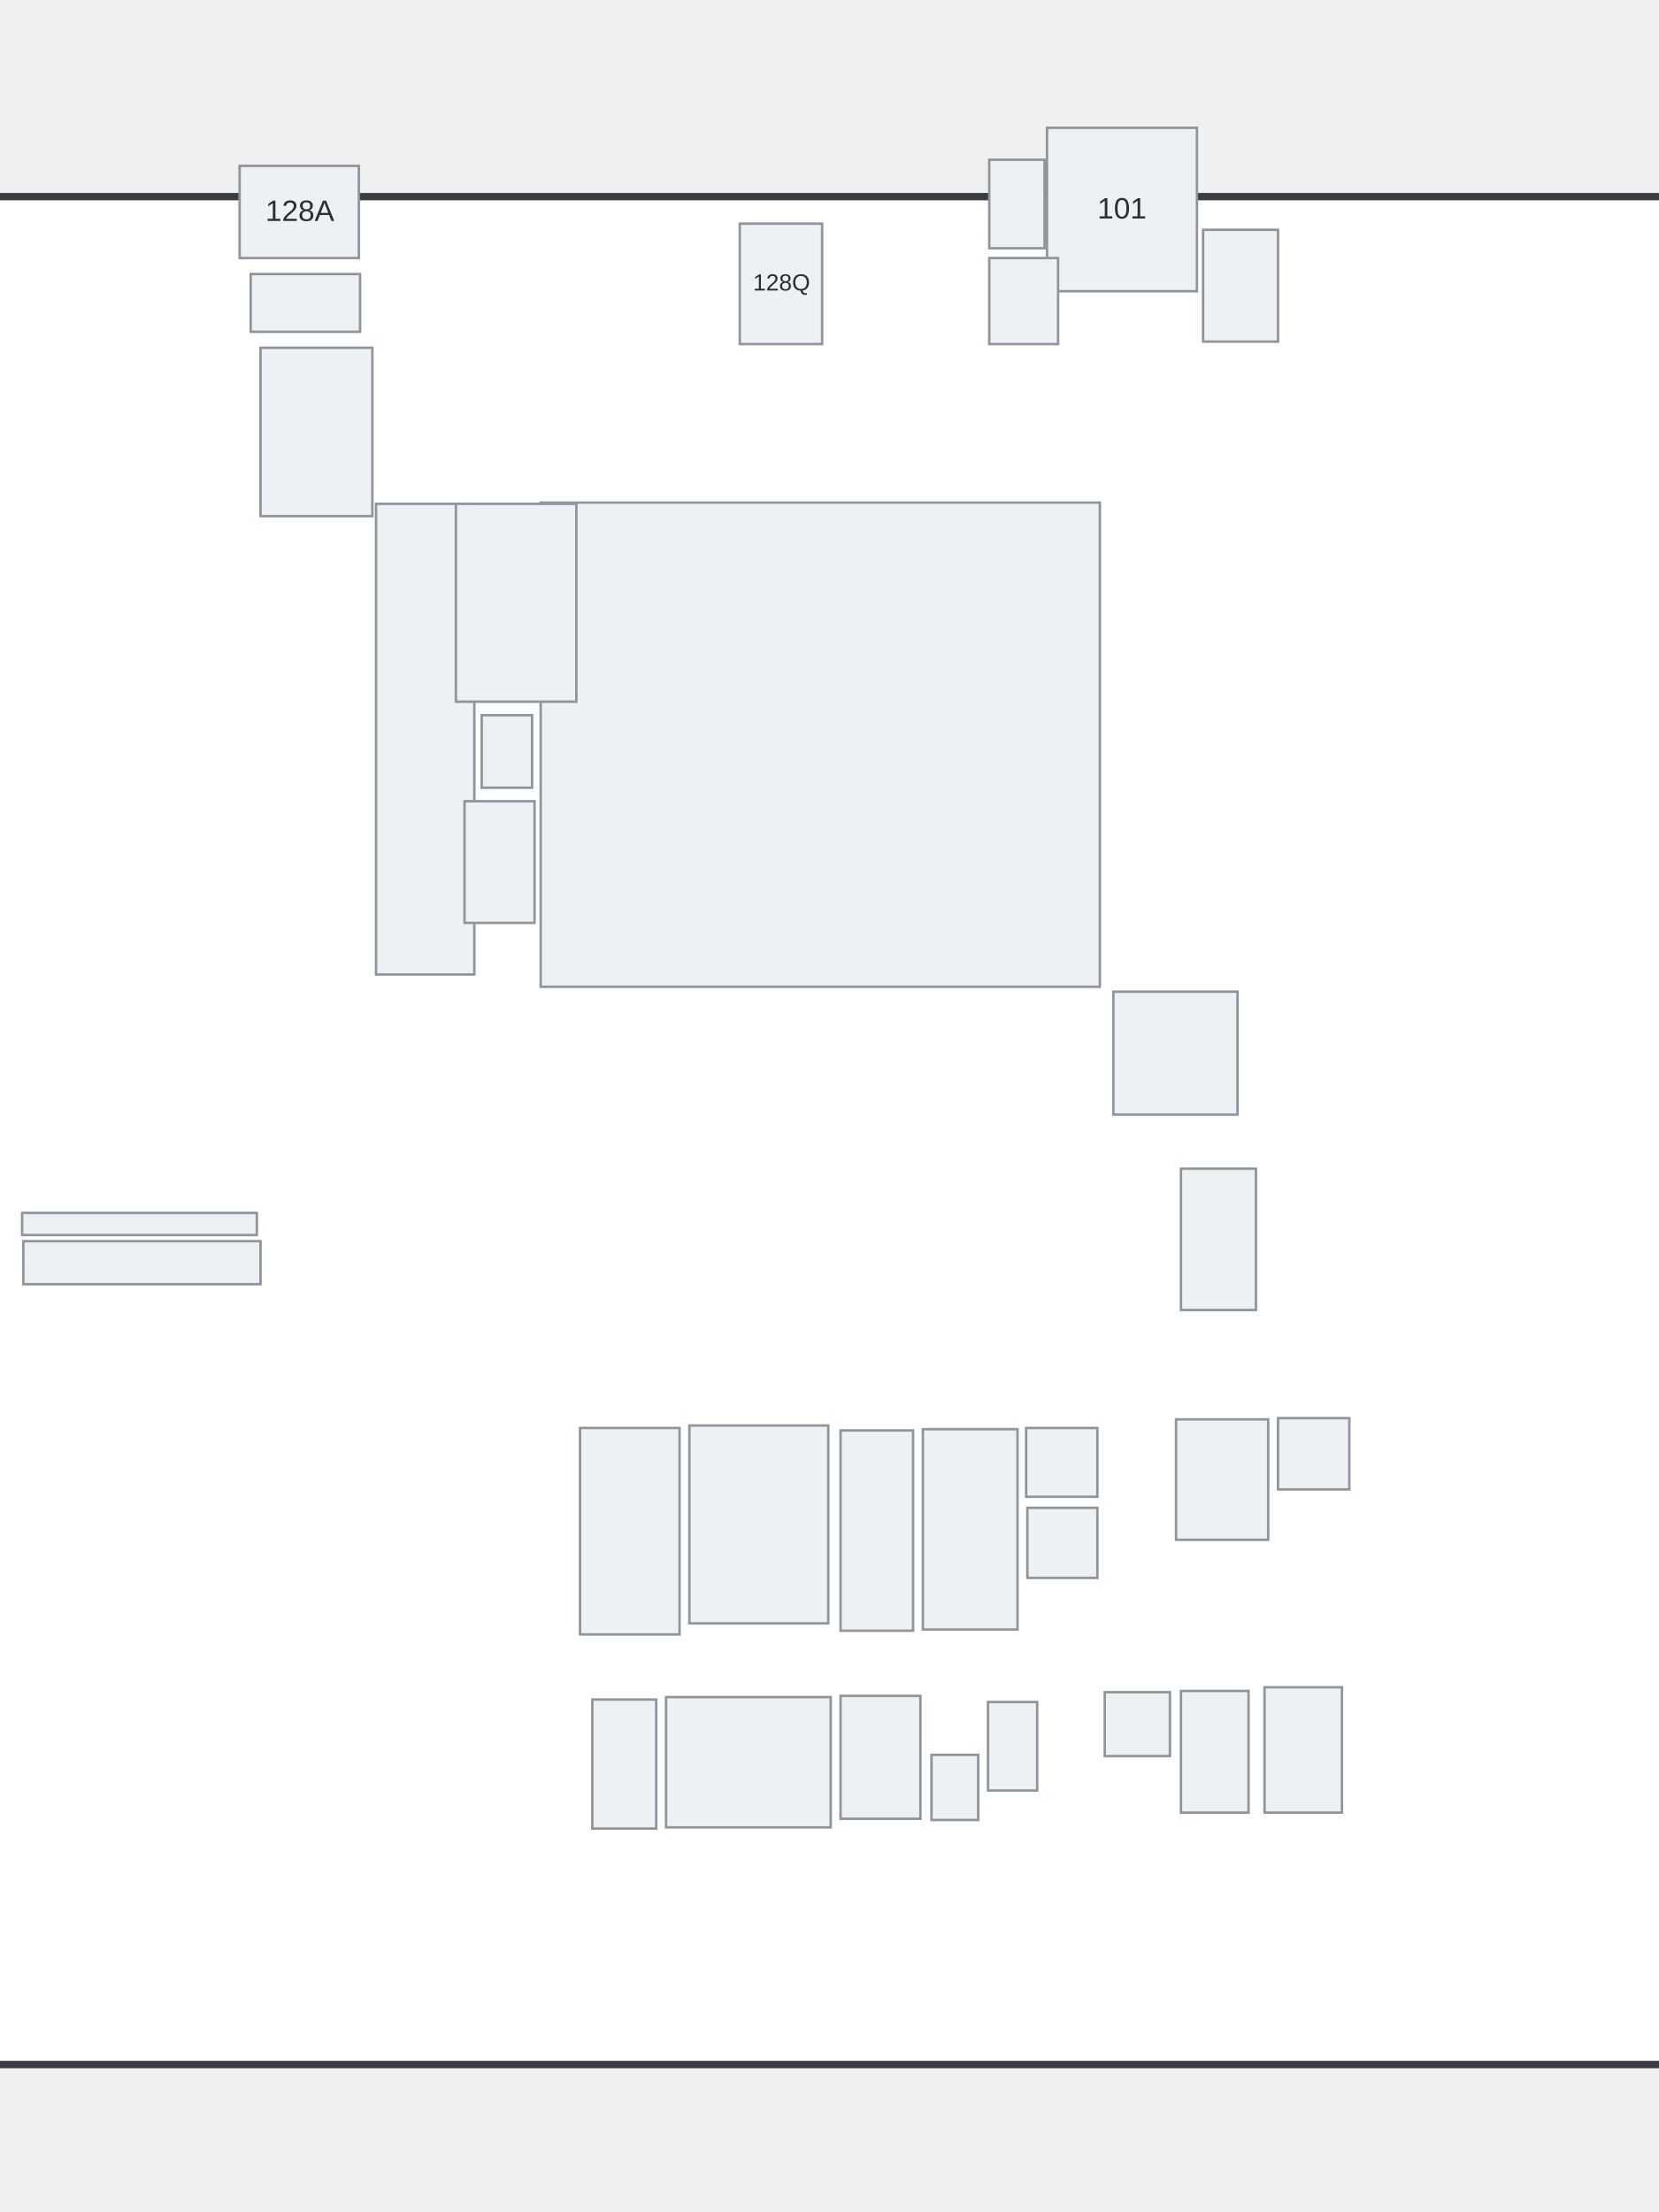
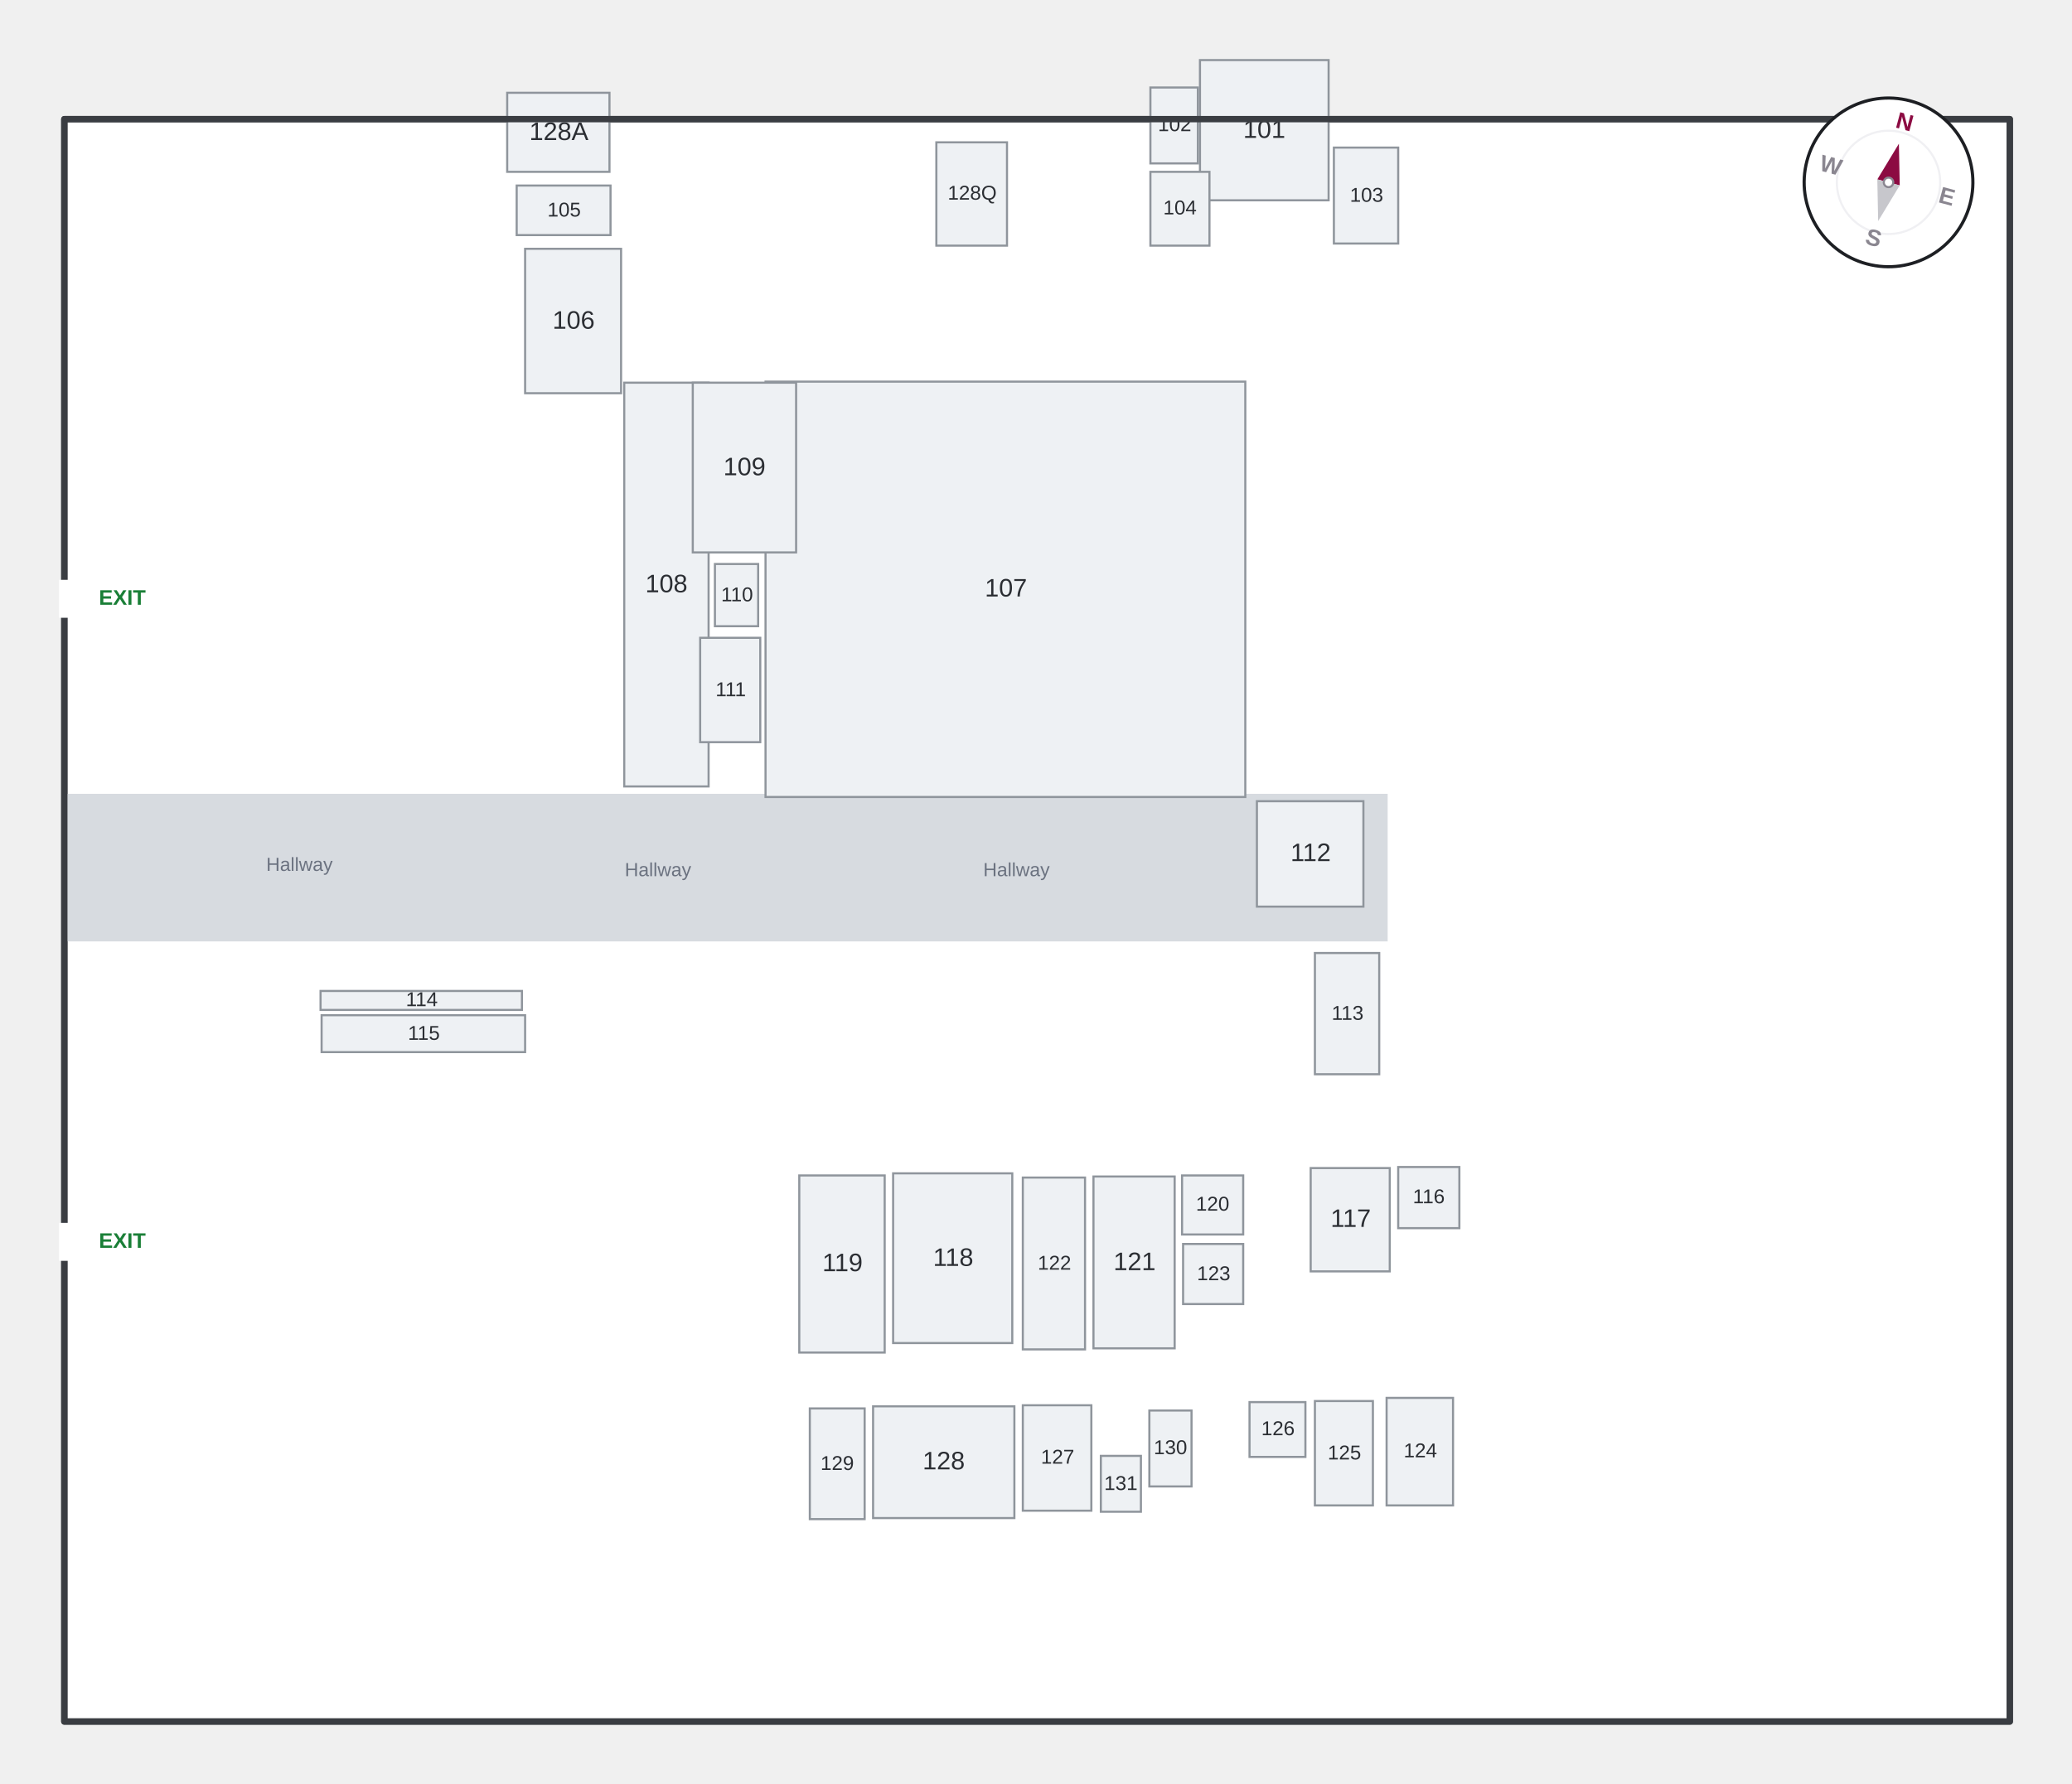
- <svg xmlns="http://www.w3.org/2000/svg" viewBox="0 0 1350 1800" font-family="-apple-system, 'SF Pro Text', 'Helvetica Neue', Arial, sans-serif">
+ <svg xmlns="http://www.w3.org/2000/svg" viewBox="-286 47 1965 1692" font-family="-apple-system, 'SF Pro Text', 'Helvetica Neue', Arial, sans-serif">
  <style>
    .floor { fill: #ffffff; stroke: #3a3d42; stroke-width: 6; stroke-linejoin: round; }
    .room  { fill: #eef1f4; stroke: #8f959c; stroke-width: 2; }
-     .big   { fill: #e6ecf5; stroke: #8f959c; stroke-width: 2; }
    .ours  { fill: #f5e3ea; stroke: #8f959c; stroke-width: 2; }
    .core  { fill: #dfe3e8; stroke: #8f959c; stroke-width: 2; }
+     .void  { fill: #f7f7f8; stroke: #b5bac0; stroke-width: 2; stroke-dasharray: 10 8; }
+     .dim   { fill: #8a8f96; text-anchor: middle; dominant-baseline: middle; }
    .stair { stroke: #8f959c; stroke-width: 2; }
+     .hall  { fill: #d7dbe0; stroke: none; }
+     .hall-lbl { fill: #6b7280; font-size: 18px; text-anchor: middle; dominant-baseline: middle; }
+     .authwall { stroke: #7c3aed; stroke-width: 6; stroke-dasharray: 10 8; }
    .door  { stroke: #ffffff; stroke-width: 10; }
    .lbl   { fill: #2b2e33; font-size: 24px; text-anchor: middle; dominant-baseline: middle; }
    .lblS  { fill: #2b2e33; font-size: 19px; text-anchor: middle; dominant-baseline: middle; }
    .name  { fill: #1d1f23; font-size: 30px; font-weight: 700; text-anchor: middle; dominant-baseline: middle; }
    .exit  { fill: #1a7f37; font-size: 20px; font-weight: 700; text-anchor: middle; dominant-baseline: middle; }
    .compass-letter { font-size: 22px; font-weight: 600; fill: #8a8690; text-anchor: middle; }
    .compass-north  { fill: #8C0B42; }
+     .floor-edge { fill:none; stroke:#3a3d42; stroke-width:6; stroke-linejoin:round; }
  </style>
  <polygon class="floor" points="-225,160 1620,160 1620,1680 -225,1680" />
+   <rect class="hall" x="-225" y="800" width="1255" height="140" />
+   <text class="hall-lbl" x="338" y="873">Hallway</text>
+   <text class="hall-lbl" x="-2" y="868">Hallway</text>
+   <text class="hall-lbl" x="678" y="873">Hallway</text>
  <rect class="room" x="852" y="104" width="122" height="133" />
  <text class="lbl" x="913" y="171">101</text>
  <rect class="room" x="805" y="130" width="45" height="72" />
+   <text class="lblS" x="828" y="166">102</text>
  <rect class="room" x="195" y="135" width="97" height="75" />
  <text class="lbl" x="244" y="173">128A</text>
  <rect class="room" x="602" y="182" width="67" height="98" />
  <text class="lblS" x="636" y="231">128Q</text>
  <rect class="room" x="979" y="187" width="61" height="91" />
+   <text class="lblS" x="1010" y="233">103</text>
  <rect class="room" x="805" y="210" width="56" height="70" />
+   <text class="lblS" x="833" y="245">104</text>
  <rect class="room" x="204" y="223" width="89" height="47" />
+   <text class="lblS" x="249" y="247">105</text>
  <rect class="room" x="212" y="283" width="91" height="137" />
+   <text class="lbl" x="258" y="352">106</text>
  <rect class="room" x="440" y="409" width="455" height="394" />
+   <text class="lbl" x="668" y="606">107</text>
  <rect class="room" x="306" y="410" width="80" height="383" />
+   <text class="lbl" x="346" y="602">108</text>
  <rect class="room" x="371" y="410" width="98" height="161" />
+   <text class="lbl" x="420" y="491">109</text>
  <rect class="room" x="392" y="582" width="41" height="59" />
+   <text class="lblS" x="413" y="612">110</text>
  <rect class="room" x="378" y="652" width="57" height="99" />
+   <text class="lblS" x="407" y="702">111</text>
  <rect class="room" x="906" y="807" width="101" height="100" />
+   <text class="lbl" x="957" y="857">112</text>
  <rect class="room" x="961" y="951" width="61" height="115" />
+   <text class="lblS" x="992" y="1009">113</text>
  <rect class="room" x="18" y="987" width="191" height="18" />
+   <text class="lblS" x="114" y="996">114</text>
  <rect class="room" x="19" y="1010" width="193" height="35" />
+   <text class="lblS" x="116" y="1028">115</text>
  <rect class="room" x="1040" y="1154" width="58" height="58" />
+   <text class="lblS" x="1069" y="1183">116</text>
  <rect class="room" x="957" y="1155" width="75" height="98" />
+   <text class="lbl" x="995" y="1204">117</text>
  <rect class="room" x="561" y="1160" width="113" height="161" />
+   <text class="lbl" x="618" y="1241">118</text>
  <rect class="room" x="472" y="1162" width="81" height="168" />
+   <text class="lbl" x="513" y="1246">119</text>
  <rect class="room" x="835" y="1162" width="58" height="56" />
+   <text class="lblS" x="864" y="1190">120</text>
  <rect class="room" x="751" y="1163" width="77" height="163" />
+   <text class="lbl" x="790" y="1245">121</text>
  <rect class="room" x="684" y="1164" width="59" height="163" />
+   <text class="lblS" x="714" y="1246">122</text>
  <rect class="room" x="836" y="1227" width="57" height="57" />
+   <text class="lblS" x="865" y="1256">123</text>
  <rect class="room" x="1029" y="1373" width="63" height="102" />
+   <text class="lblS" x="1061" y="1424">124</text>
  <rect class="room" x="961" y="1376" width="55" height="99" />
+   <text class="lblS" x="989" y="1426">125</text>
  <rect class="room" x="899" y="1377" width="53" height="52" />
+   <text class="lblS" x="926" y="1403">126</text>
  <rect class="room" x="684" y="1380" width="65" height="100" />
+   <text class="lblS" x="717" y="1430">127</text>
  <rect class="room" x="542" y="1381" width="134" height="106" />
+   <text class="lbl" x="609" y="1434">128</text>
  <rect class="room" x="482" y="1383" width="52" height="105" />
+   <text class="lblS" x="508" y="1436">129</text>
  <rect class="room" x="804" y="1385" width="40" height="72" />
+   <text class="lblS" x="824" y="1421">130</text>
  <rect class="room" x="758" y="1428" width="38" height="53" />
+   <text class="lblS" x="777" y="1455">131</text>
+   <polygon class="floor-edge" points="-225,160 1620,160 1620,1680 -225,1680" />
  <line class="door" x1="-225" y1="633" x2="-225" y2="597" />
  <text class="exit" x="-170" y="615">EXIT</text>
  <line class="door" x1="-225" y1="1243" x2="-225" y2="1207" />
  <text class="exit" x="-170" y="1225">EXIT</text>
  <g class="compass" transform="translate(1505,220) rotate(15)">
-     <circle r="62" fill="#ffffff" stroke="#e6e6ea" stroke-width="3" />
+     <circle r="80" fill="#ffffff" stroke="#1d1f23" stroke-width="3" />
    <circle r="49" fill="none" stroke="#f0f0f3" stroke-width="2" />
    <path d="M0,-38 L11,0 L-11,0 Z" fill="#8C0B42" />
    <path d="M0,38 L11,0 L-11,0 Z" fill="#c7c7cc" />
    <circle r="4.5" fill="#ffffff" stroke="#8a8690" stroke-width="2" />
    <text class="compass-letter compass-north" x="0" y="-52">N</text>
    <text class="compass-letter" x="0" y="62">S</text>
    <text class="compass-letter" x="57" y="6">E</text>
    <text class="compass-letter" x="-57" y="6">W</text>
  </g>
</svg>
